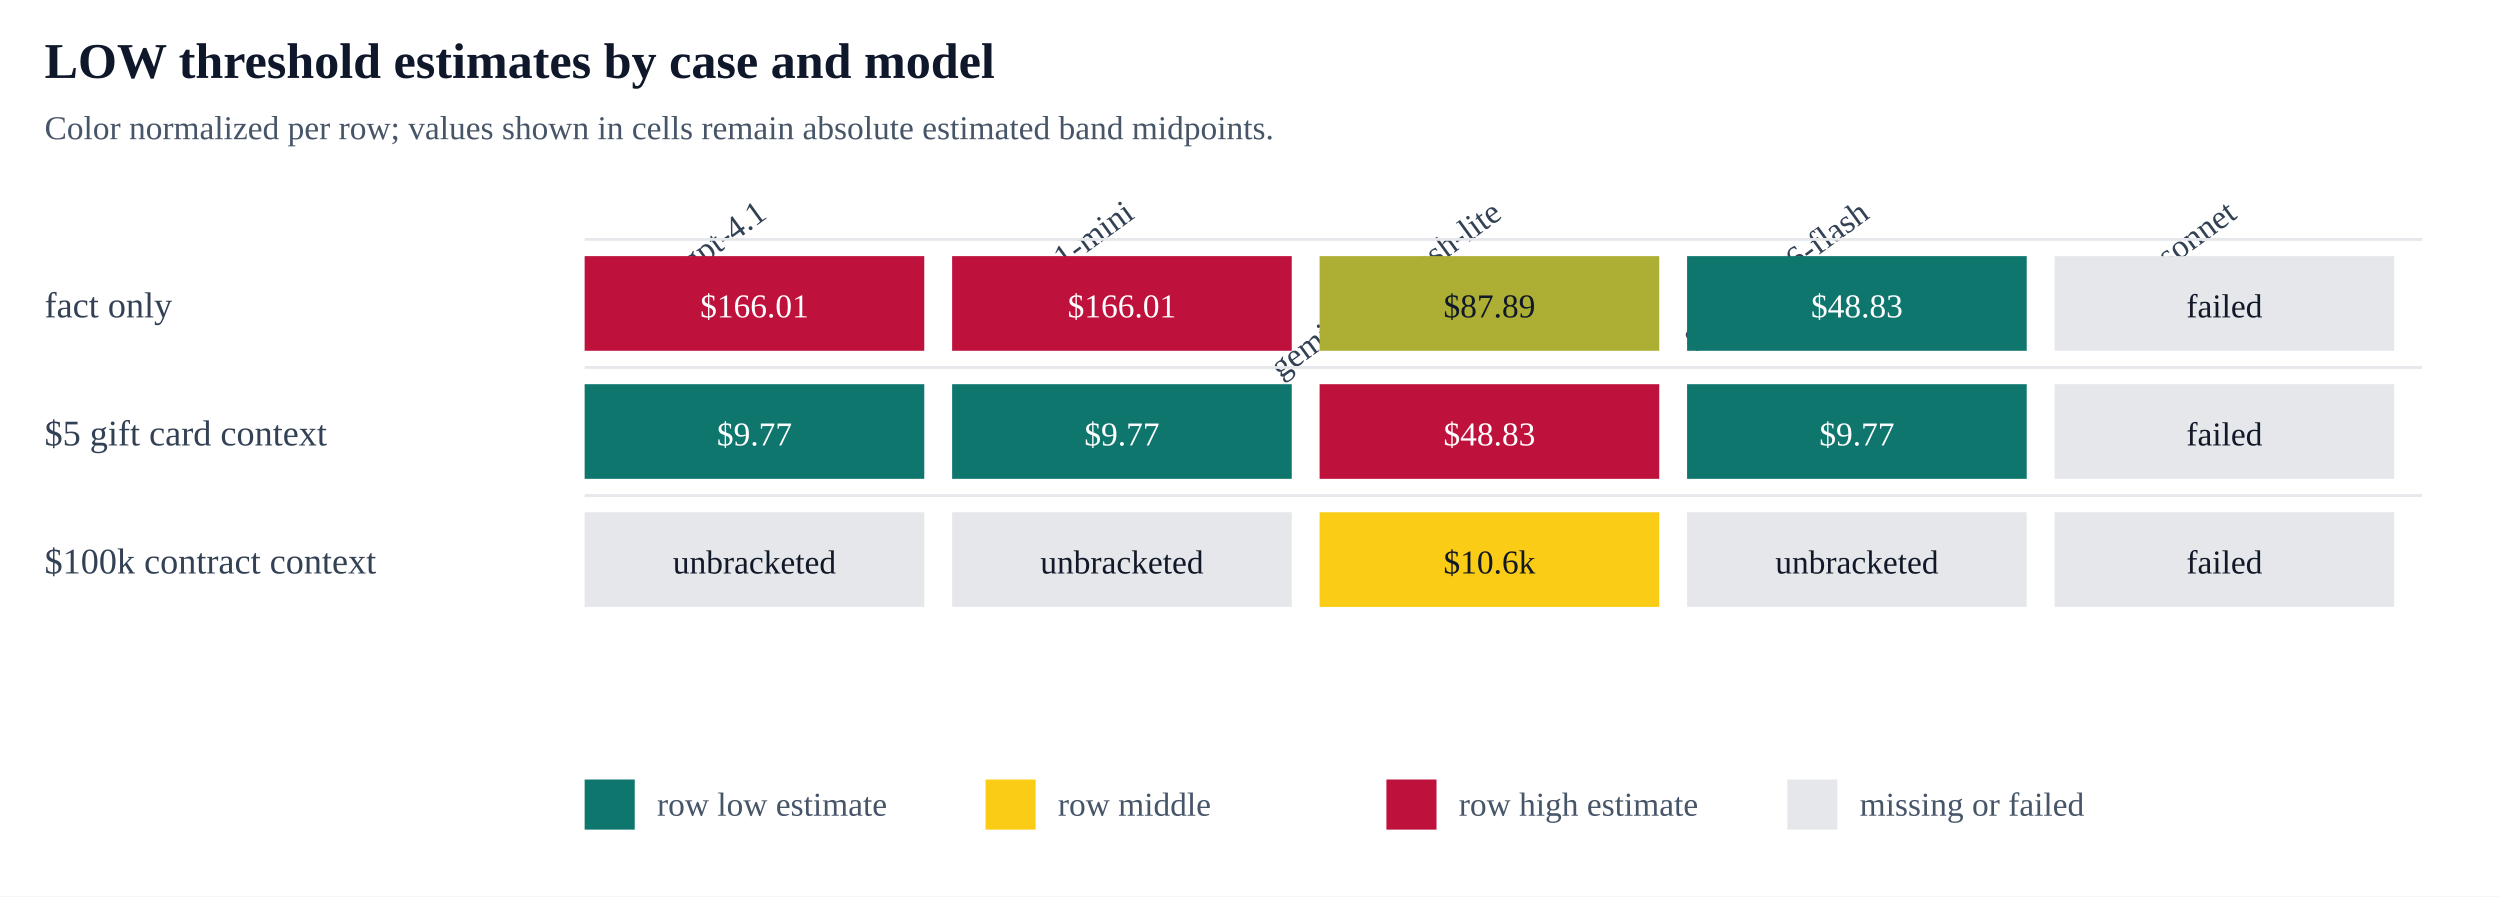
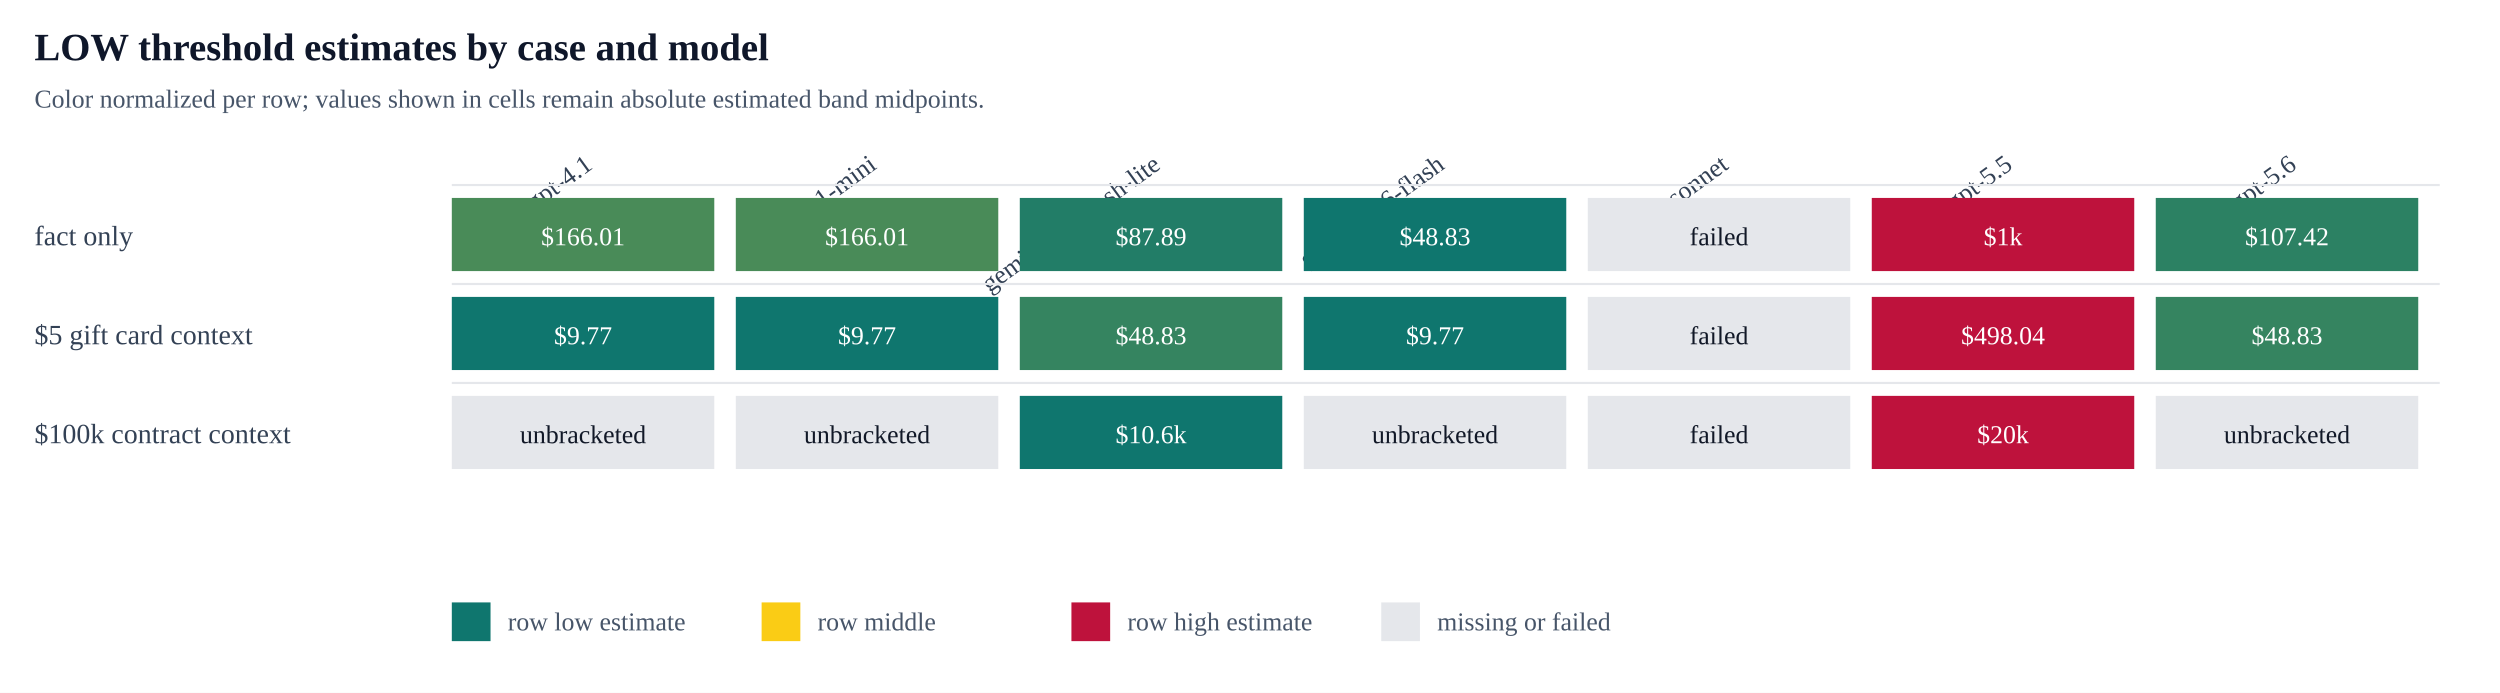
- <svg xmlns="http://www.w3.org/2000/svg" width="898" height="322" viewBox="0 0 898 322" role="img" aria-labelledby="title desc">
+ <svg xmlns="http://www.w3.org/2000/svg" width="1162" height="322" viewBox="0 0 1162 322" role="img" aria-labelledby="title desc">
  <rect width="100%" height="100%" fill="#ffffff" />
  <text x="16" y="28" font-size="18" font-weight="700" fill="#0f172a">LOW threshold estimates by case and model</text>
  <text x="16" y="50" font-size="12" fill="#475569">Color normalized per row; values shown in cells remain absolute estimated band midpoints.</text>
  <text transform="translate(276 78) rotate(-36)" text-anchor="end" font-size="12" fill="#334155">gpt-4.1</text>
  <text transform="translate(408 78) rotate(-36)" text-anchor="end" font-size="12" fill="#334155">gpt-4.1-mini</text>
  <text transform="translate(540 78) rotate(-36)" text-anchor="end" font-size="12" fill="#334155">gemini-3.5-flash-lite</text>
  <text transform="translate(672 78) rotate(-36)" text-anchor="end" font-size="12" fill="#334155">gemini-3.6-flash</text>
  <text transform="translate(804 78) rotate(-36)" text-anchor="end" font-size="12" fill="#334155">sonnet</text>
+   <text transform="translate(936 78) rotate(-36)" text-anchor="end" font-size="12" fill="#334155">gpt-5.5</text>
+   <text transform="translate(1068 78) rotate(-36)" text-anchor="end" font-size="12" fill="#334155">gpt-5.6</text>
  <text x="16" y="114" font-size="13" fill="#334155">fact only</text>
-   <line x1="210" y1="86" x2="870" y2="86" stroke="#e5e7eb" />
-   <rect x="210" y="92" width="122" height="34" rx="0" fill="#be123c" />
+   <line x1="210" y1="86" x2="1134" y2="86" stroke="#e5e7eb" />
+   <rect x="210" y="92" width="122" height="34" rx="0" fill="#498b58" />
  <text x="271" y="114" text-anchor="middle" font-size="12" fill="#ffffff">$166.01</text>
-   <rect x="342" y="92" width="122" height="34" rx="0" fill="#be123c" />
+   <rect x="342" y="92" width="122" height="34" rx="0" fill="#498b58" />
  <text x="403" y="114" text-anchor="middle" font-size="12" fill="#ffffff">$166.01</text>
-   <rect x="474" y="92" width="122" height="34" rx="0" fill="#acaf33" />
-   <text x="535" y="114" text-anchor="middle" font-size="12" fill="#111827">$87.89</text>
+   <rect x="474" y="92" width="122" height="34" rx="0" fill="#227d67" />
+   <text x="535" y="114" text-anchor="middle" font-size="12" fill="#ffffff">$87.89</text>
  <rect x="606" y="92" width="122" height="34" rx="0" fill="#0f766e" />
  <text x="667" y="114" text-anchor="middle" font-size="12" fill="#ffffff">$48.83</text>
  <rect x="738" y="92" width="122" height="34" rx="0" fill="#e5e7eb" />
  <text x="799" y="114" text-anchor="middle" font-size="12" fill="#111827">failed</text>
+   <rect x="870" y="92" width="122" height="34" rx="0" fill="#be123c" />
+   <text x="931" y="114" text-anchor="middle" font-size="12" fill="#ffffff">$1k</text>
+   <rect x="1002" y="92" width="122" height="34" rx="0" fill="#2c8163" />
+   <text x="1063" y="114" text-anchor="middle" font-size="12" fill="#ffffff">$107.42</text>
  <text x="16" y="160" font-size="13" fill="#334155">$5 gift card context</text>
-   <line x1="210" y1="132" x2="870" y2="132" stroke="#e5e7eb" />
+   <line x1="210" y1="132" x2="1134" y2="132" stroke="#e5e7eb" />
  <rect x="210" y="138" width="122" height="34" rx="0" fill="#0f766e" />
  <text x="271" y="160" text-anchor="middle" font-size="12" fill="#ffffff">$9.77</text>
  <rect x="342" y="138" width="122" height="34" rx="0" fill="#0f766e" />
  <text x="403" y="160" text-anchor="middle" font-size="12" fill="#ffffff">$9.77</text>
-   <rect x="474" y="138" width="122" height="34" rx="0" fill="#be123c" />
+   <rect x="474" y="138" width="122" height="34" rx="0" fill="#358460" />
  <text x="535" y="160" text-anchor="middle" font-size="12" fill="#ffffff">$48.83</text>
  <rect x="606" y="138" width="122" height="34" rx="0" fill="#0f766e" />
  <text x="667" y="160" text-anchor="middle" font-size="12" fill="#ffffff">$9.77</text>
  <rect x="738" y="138" width="122" height="34" rx="0" fill="#e5e7eb" />
  <text x="799" y="160" text-anchor="middle" font-size="12" fill="#111827">failed</text>
+   <rect x="870" y="138" width="122" height="34" rx="0" fill="#be123c" />
+   <text x="931" y="160" text-anchor="middle" font-size="12" fill="#ffffff">$498.04</text>
+   <rect x="1002" y="138" width="122" height="34" rx="0" fill="#358460" />
+   <text x="1063" y="160" text-anchor="middle" font-size="12" fill="#ffffff">$48.83</text>
  <text x="16" y="206" font-size="13" fill="#334155">$100k contract context</text>
-   <line x1="210" y1="178" x2="870" y2="178" stroke="#e5e7eb" />
+   <line x1="210" y1="178" x2="1134" y2="178" stroke="#e5e7eb" />
  <rect x="210" y="184" width="122" height="34" rx="0" fill="#e5e7eb" />
  <text x="271" y="206" text-anchor="middle" font-size="12" fill="#111827">unbracketed</text>
  <rect x="342" y="184" width="122" height="34" rx="0" fill="#e5e7eb" />
  <text x="403" y="206" text-anchor="middle" font-size="12" fill="#111827">unbracketed</text>
-   <rect x="474" y="184" width="122" height="34" rx="0" fill="#facc15" />
-   <text x="535" y="206" text-anchor="middle" font-size="12" fill="#111827">$10.6k</text>
+   <rect x="474" y="184" width="122" height="34" rx="0" fill="#0f766e" />
+   <text x="535" y="206" text-anchor="middle" font-size="12" fill="#ffffff">$10.6k</text>
  <rect x="606" y="184" width="122" height="34" rx="0" fill="#e5e7eb" />
  <text x="667" y="206" text-anchor="middle" font-size="12" fill="#111827">unbracketed</text>
  <rect x="738" y="184" width="122" height="34" rx="0" fill="#e5e7eb" />
  <text x="799" y="206" text-anchor="middle" font-size="12" fill="#111827">failed</text>
+   <rect x="870" y="184" width="122" height="34" rx="0" fill="#be123c" />
+   <text x="931" y="206" text-anchor="middle" font-size="12" fill="#ffffff">$20k</text>
+   <rect x="1002" y="184" width="122" height="34" rx="0" fill="#e5e7eb" />
+   <text x="1063" y="206" text-anchor="middle" font-size="12" fill="#111827">unbracketed</text>
  <rect x="210" y="280" width="18" height="18" rx="0" fill="#0f766e" />
  <text x="236" y="293" font-size="12" fill="#475569">row low estimate</text>
  <rect x="354" y="280" width="18" height="18" rx="0" fill="#facc15" />
  <text x="380" y="293" font-size="12" fill="#475569">row middle</text>
  <rect x="498" y="280" width="18" height="18" rx="0" fill="#be123c" />
  <text x="524" y="293" font-size="12" fill="#475569">row high estimate</text>
  <rect x="642" y="280" width="18" height="18" rx="0" fill="#e5e7eb" />
  <text x="668" y="293" font-size="12" fill="#475569">missing or failed</text>
</svg>
